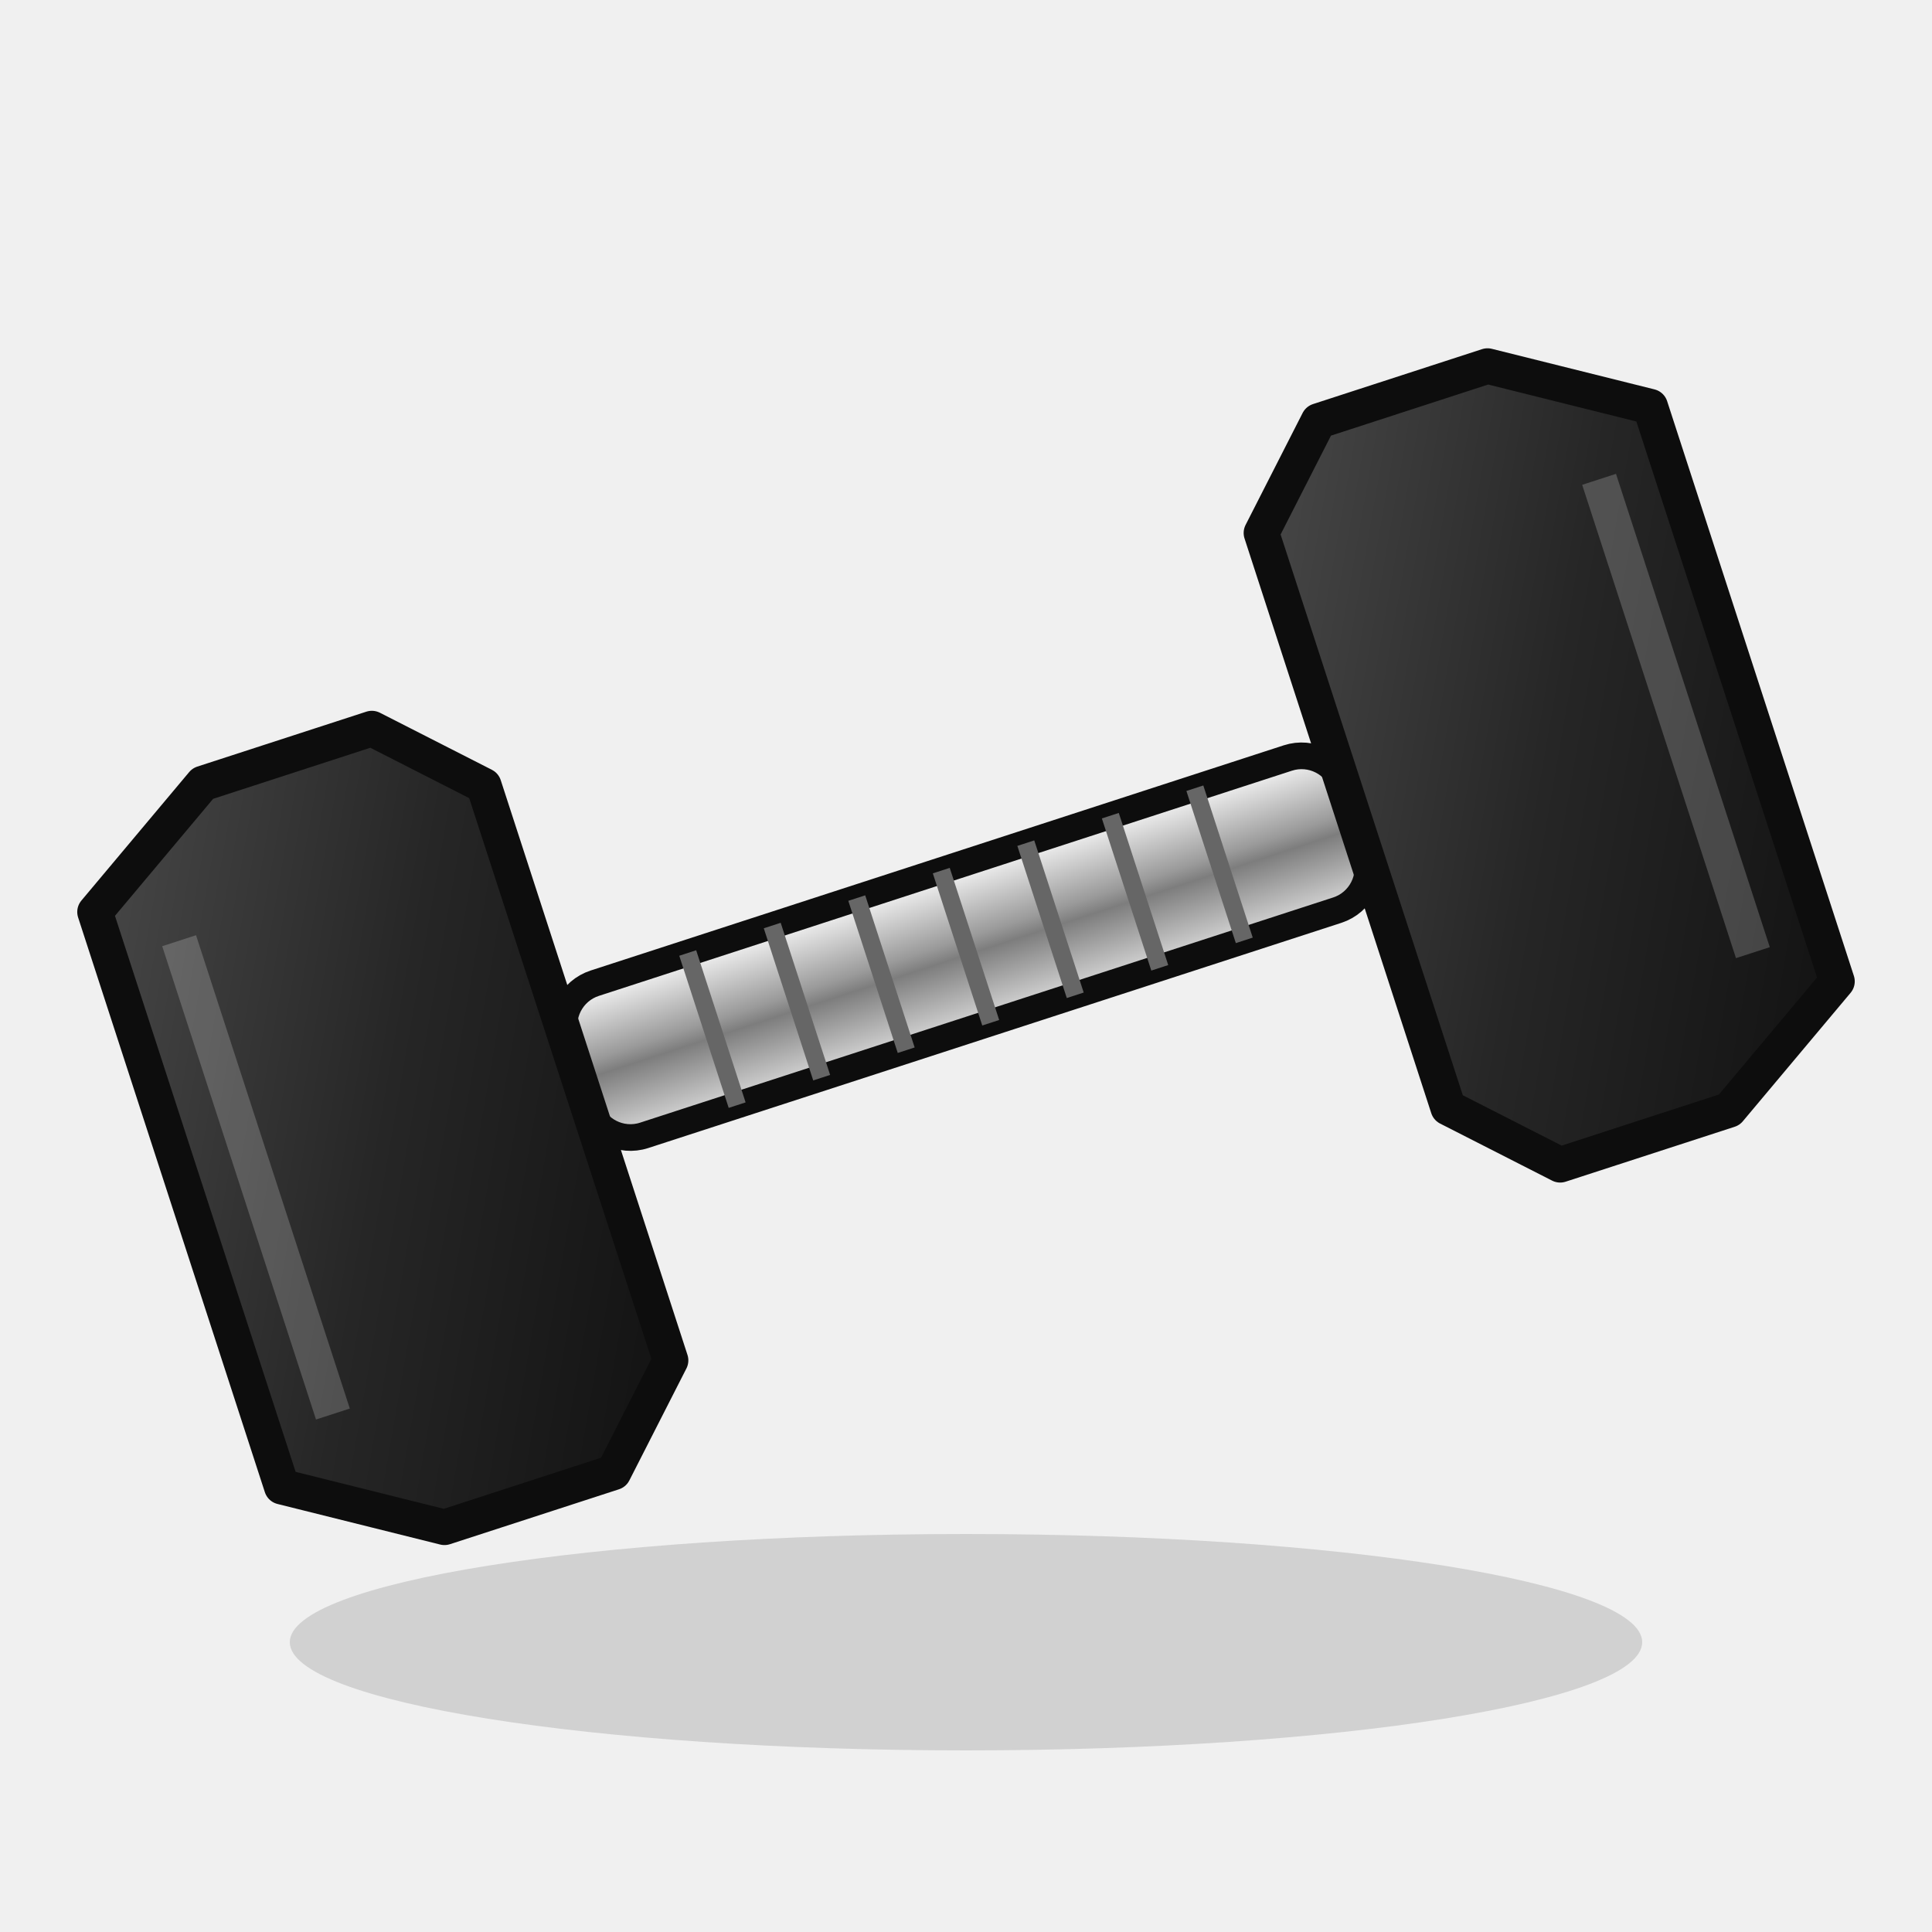
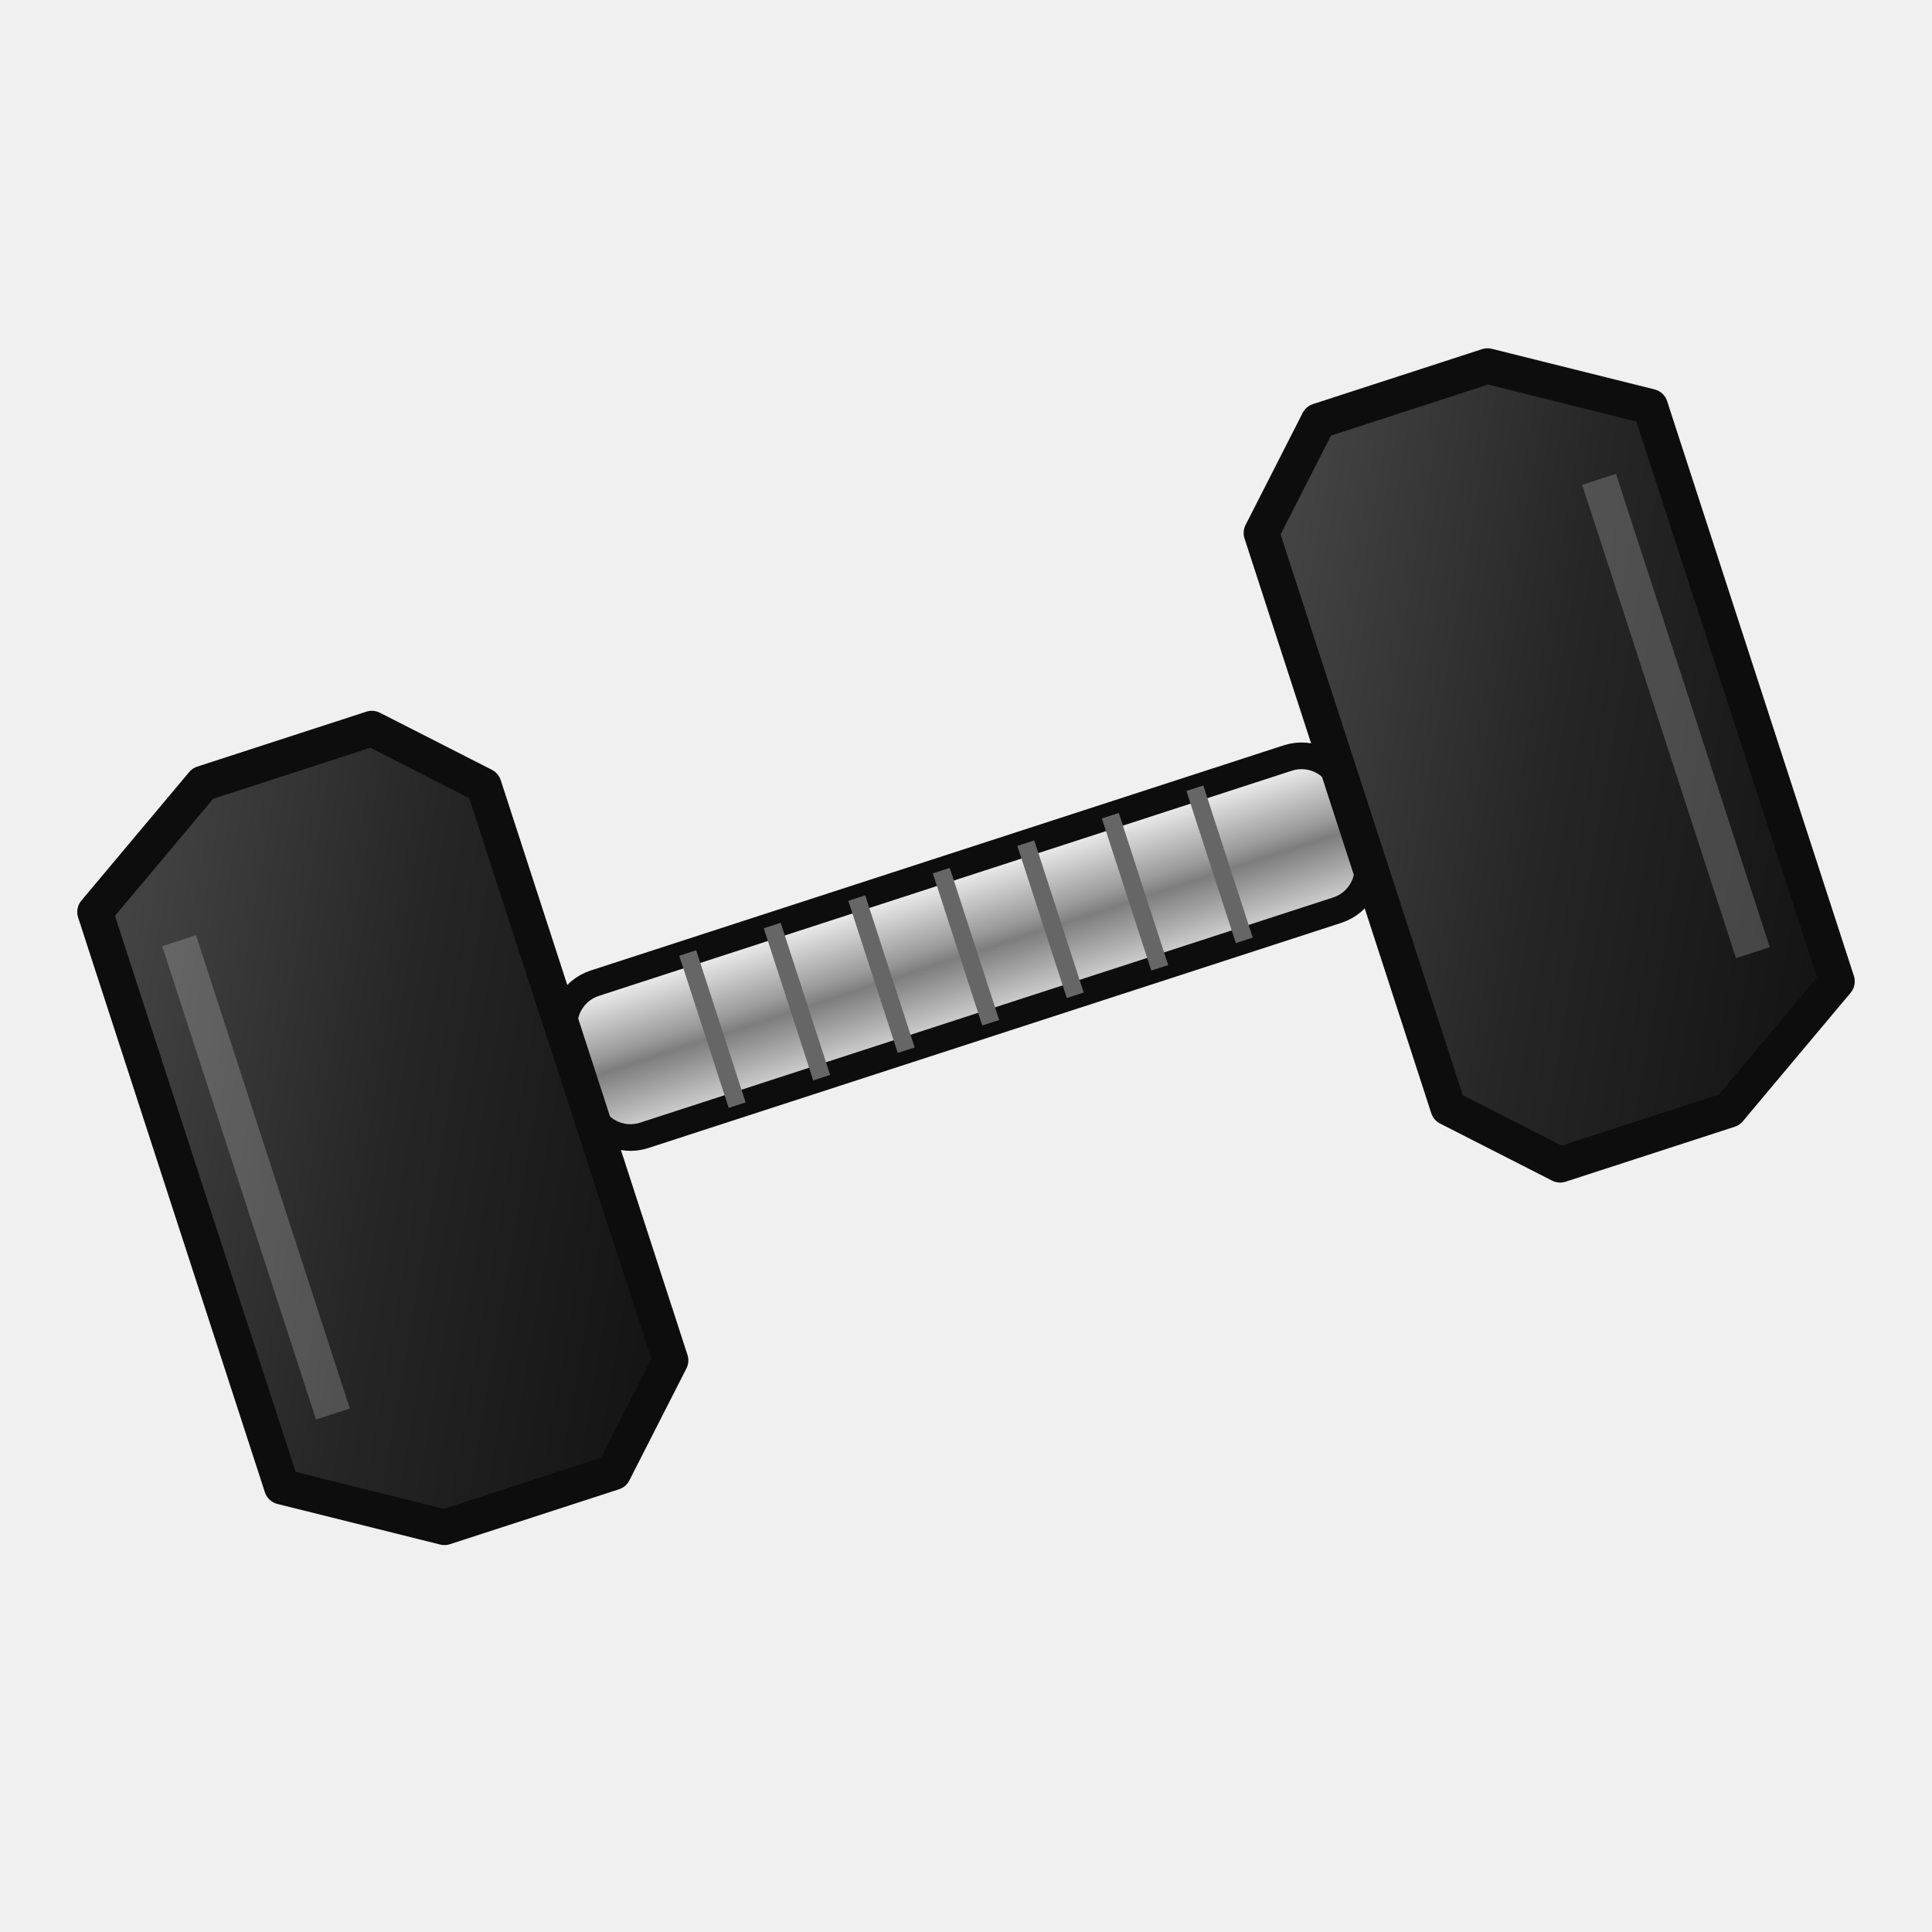
<svg xmlns="http://www.w3.org/2000/svg" viewBox="0 0 200 200" width="200" height="200" aria-hidden="true">
  <defs>
    <linearGradient id="gm" x1="0" y1="0" x2="1" y2="1">
      <stop offset="0" stop-color="#ff9a6b" />
      <stop offset="0.5" stop-color="#ff5a1f" />
      <stop offset="1" stop-color="#b83a0a" />
    </linearGradient>
    <linearGradient id="gmv" x1="0" y1="0" x2="0" y2="1">
      <stop offset="0" stop-color="#ff9a6b" />
      <stop offset="1" stop-color="#b83a0a" />
    </linearGradient>
    <linearGradient id="gk" x1="0" y1="0" x2="1" y2="1">
      <stop offset="0" stop-color="#4a4a4a" />
      <stop offset="0.5" stop-color="#262626" />
      <stop offset="1" stop-color="#111" />
    </linearGradient>
    <linearGradient id="gs" x1="0" y1="0" x2="0" y2="1">
      <stop offset="0" stop-color="#fafafa" />
      <stop offset="0.45" stop-color="#9a9a9a" />
      <stop offset="0.55" stop-color="#7d7d7d" />
      <stop offset="1" stop-color="#dcdcdc" />
    </linearGradient>
    <linearGradient id="gsh" x1="0" y1="0" x2="1" y2="0">
      <stop offset="0" stop-color="#fafafa" />
      <stop offset="0.45" stop-color="#9a9a9a" />
      <stop offset="0.55" stop-color="#7d7d7d" />
      <stop offset="1" stop-color="#dcdcdc" />
    </linearGradient>
    <linearGradient id="gw" x1="0" y1="0" x2="1" y2="1">
      <stop offset="0" stop-color="#ffffff" />
      <stop offset="1" stop-color="#d4d4d0" />
    </linearGradient>
    <linearGradient id="gwood" x1="0" y1="0" x2="0" y2="1">
      <stop offset="0" stop-color="#d9a470" />
      <stop offset="1" stop-color="#9a6436" />
    </linearGradient>
    <linearGradient id="gy" x1="0" y1="0" x2="1" y2="1">
      <stop offset="0" stop-color="#f2ff7a" />
      <stop offset="0.5" stop-color="#d4ee26" />
      <stop offset="1" stop-color="#94ad00" />
    </linearGradient>
    <filter id="sh" x="-20%" y="-20%" width="140%" height="150%">
      <feDropShadow dx="0" dy="7" stdDeviation="5" flood-color="#000" flood-opacity="0.35" />
    </filter>
  </defs>
-   <ellipse cx="100" cy="170" rx="70" ry="11.2" fill="#0d0d0d" opacity="0.14" />
  <g transform="translate(100 98) rotate(-18) scale(0.92)">
    <g>
      <rect x="-46" y="-9" width="92" height="18" rx="5" fill="url(#gs)" stroke="#0d0d0d" stroke-width="3" stroke-linejoin="round" stroke-linecap="round" />
      <path d="M-30-9V9M-20-9V9M-10-9V9M0-9V9M10-9V9M20-9V9M30-9V9" stroke="#666" stroke-width="2" />
      <path d="M-92-34L-76-44H-56L-46-34V34L-56 44H-76L-92 34Z" fill="url(#gk)" stroke="#0d0d0d" stroke-width="4" stroke-linejoin="round" stroke-linecap="round" />
      <path d="M92-34L76-44H56L46-34V34L56 44H76L92 34Z" fill="url(#gk)" stroke="#0d0d0d" stroke-width="4" stroke-linejoin="round" stroke-linecap="round" />
      <path d="M-84-28V28M84-28V28" stroke="#fff" stroke-width="4" opacity="0.2" />
    </g>
  </g>
</svg>
